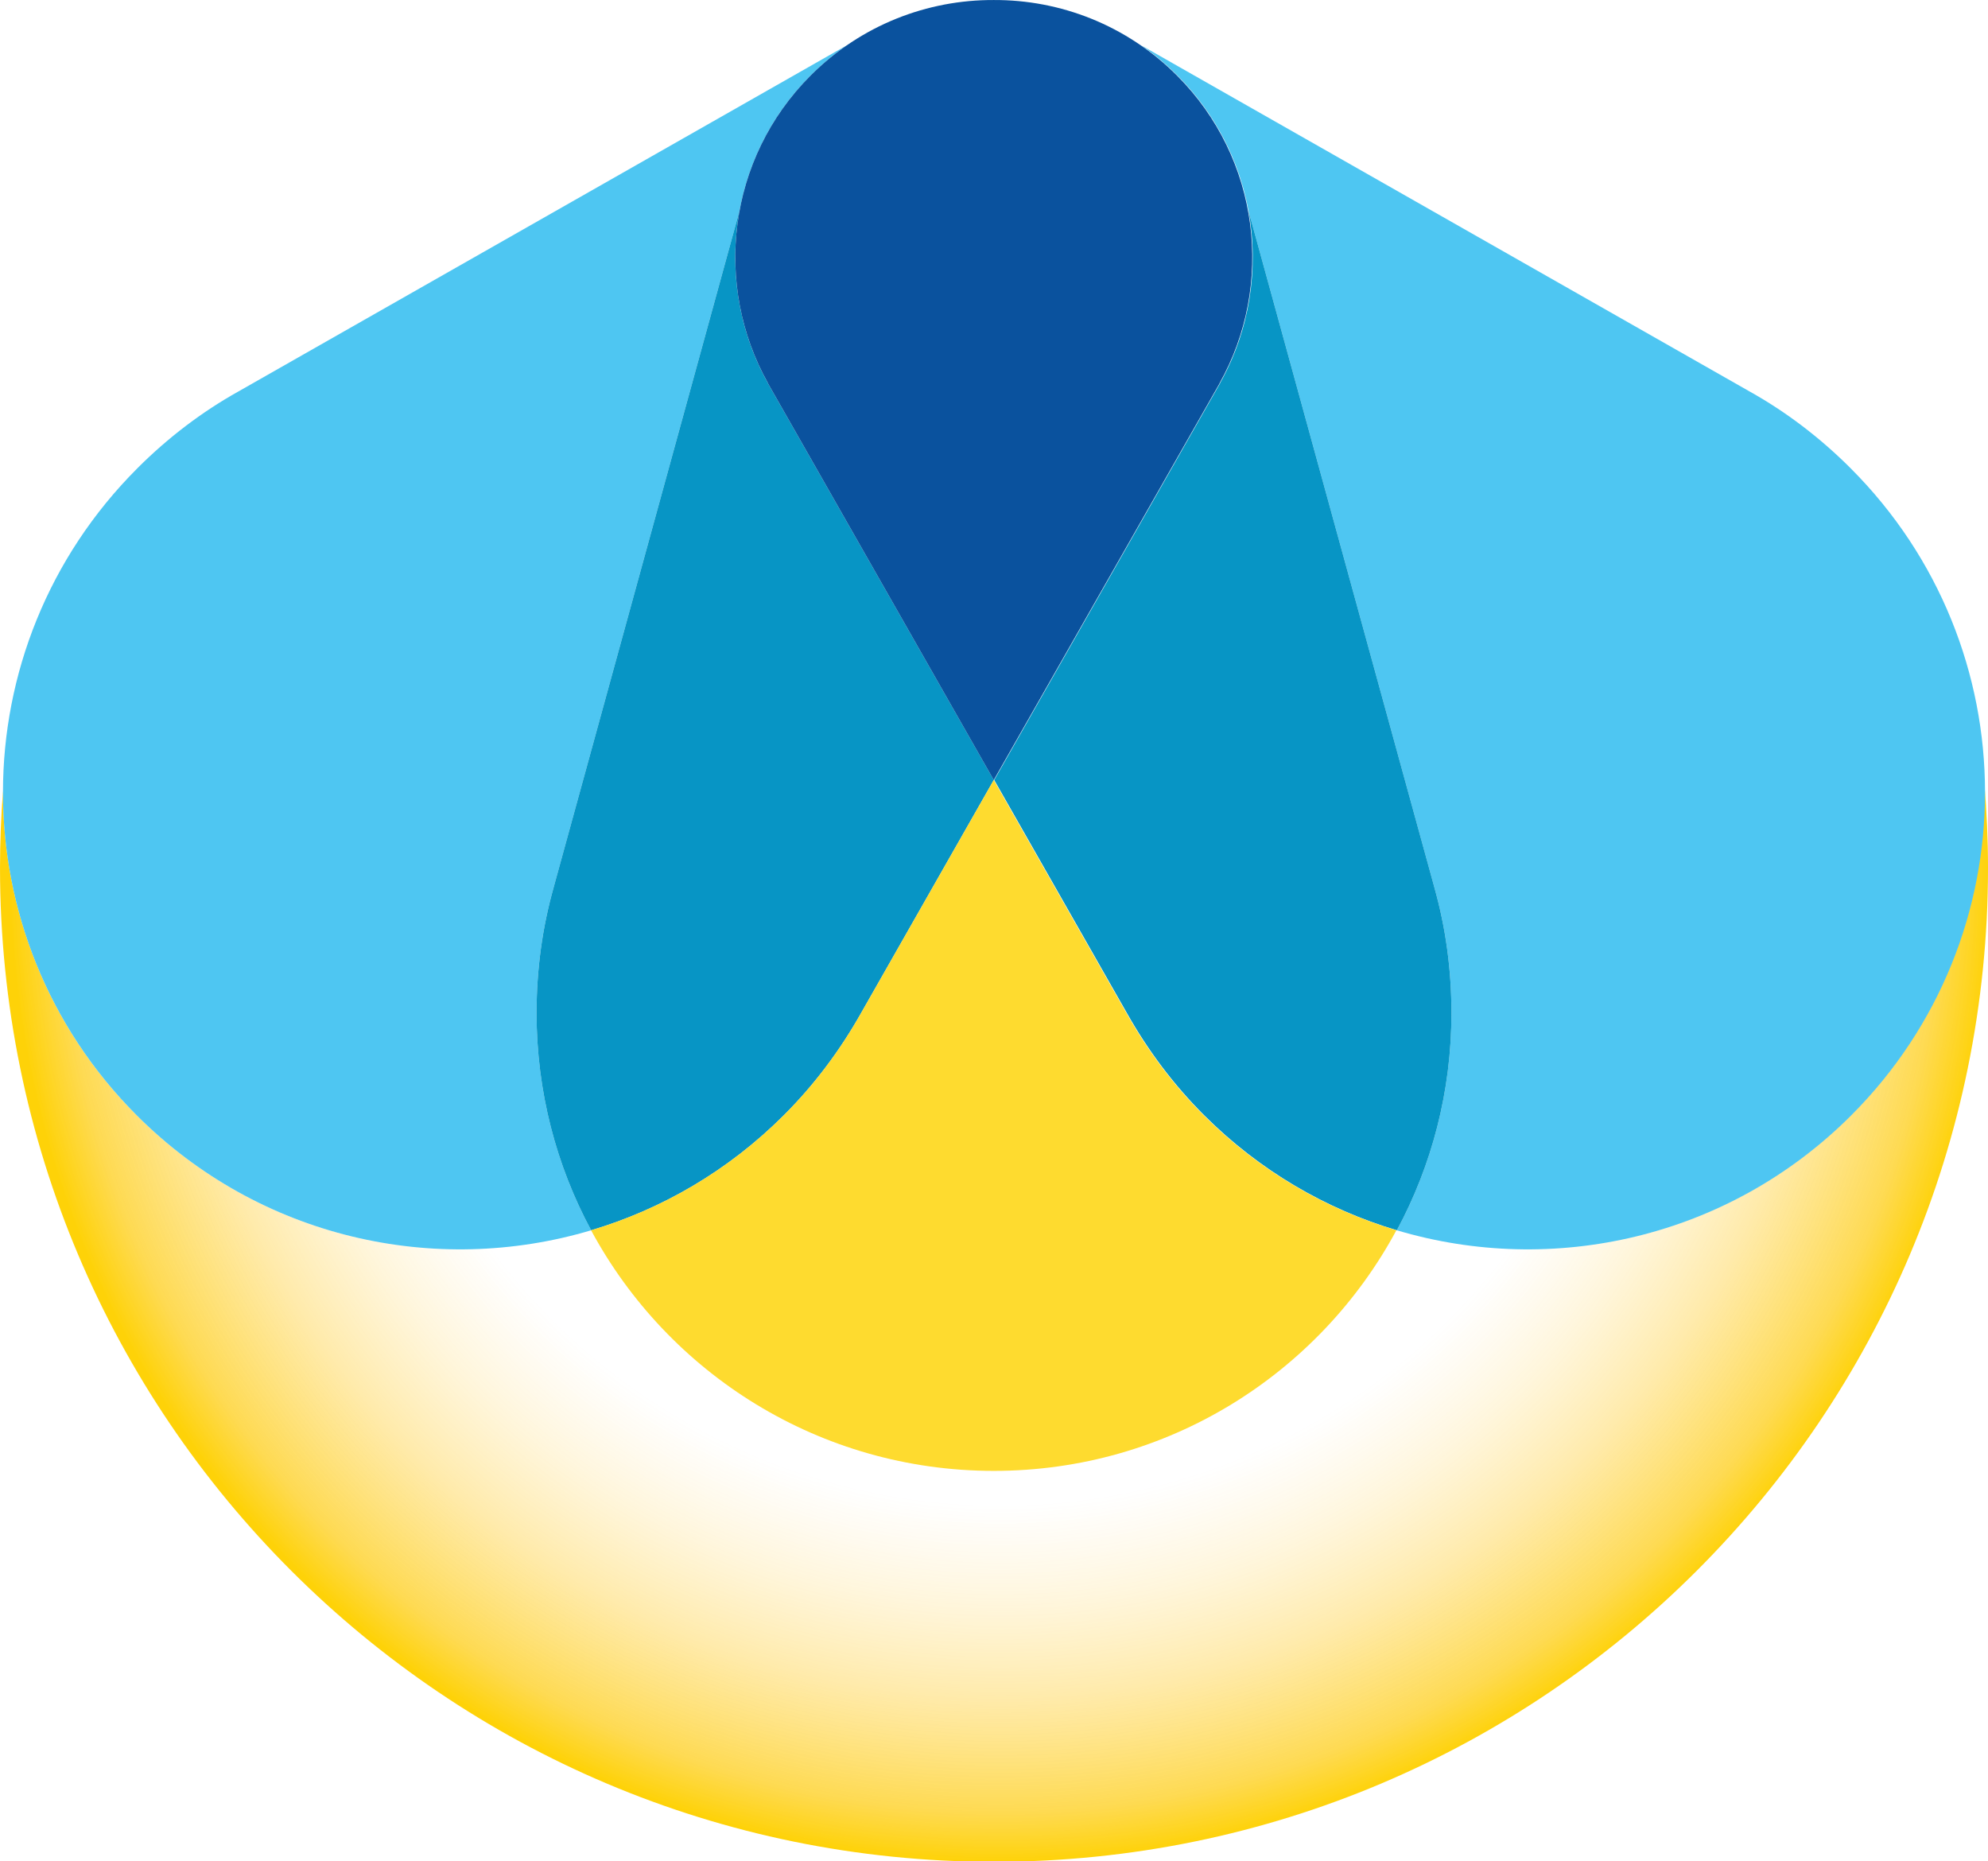
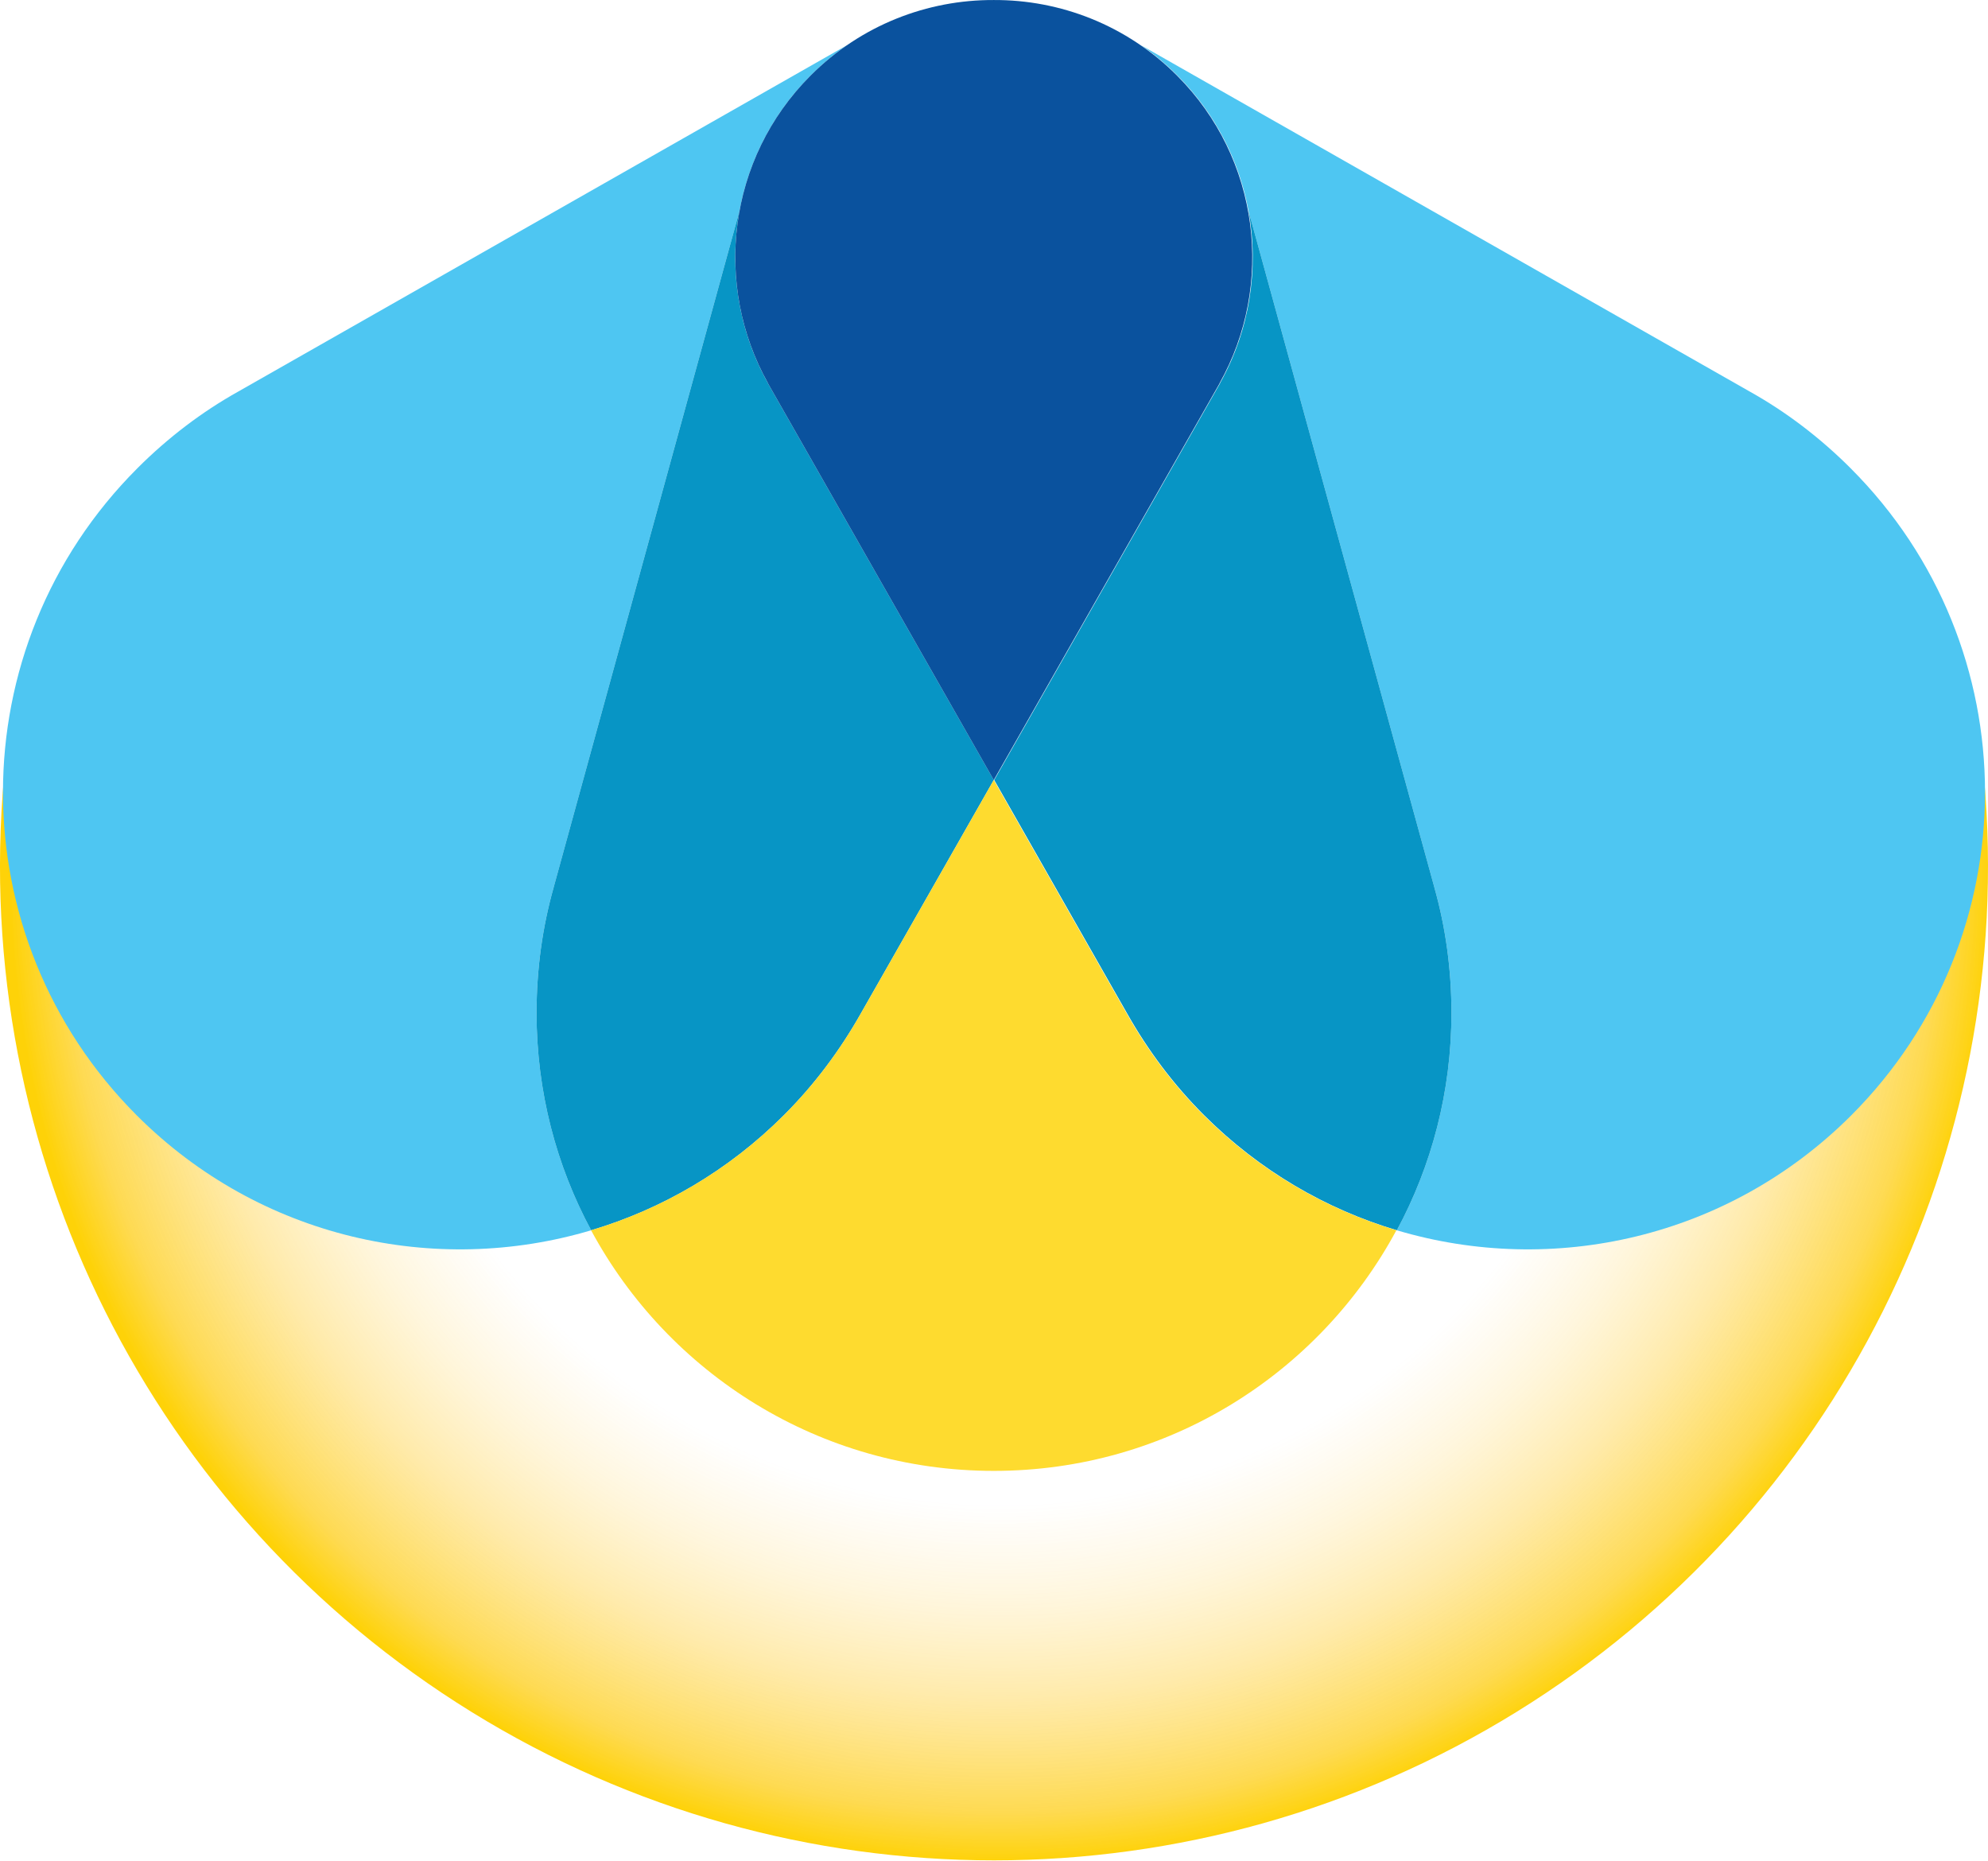
<svg xmlns="http://www.w3.org/2000/svg" xmlns:xlink="http://www.w3.org/1999/xlink" viewBox="0 0 1000 936">
  <radialGradient id="f" gradientUnits="userSpaceOnUse" cy="438.46" cx="503.24" r="498.32">
    <stop stop-color="#fff" stop-opacity=".6" offset=".638" />
    <stop stop-color="#fffaee" stop-opacity=".638" offset=".673" />
    <stop stop-color="#fff2cd" stop-opacity=".713" offset=".741" />
    <stop stop-color="#ffe698" stop-opacity=".817" offset=".834" />
    <stop stop-color="#fed848" stop-opacity=".944" offset=".949" />
    <stop stop-color="#fed208" offset="1" />
  </radialGradient>
-   <path fill="url(#f)" d="m998.17 394.22c1.12 60.235-21.233 120.78-67.226 166.78-61.872 61.871-150.16 81.121-228.53 57.774-38.818 72.077-114.88 121.02-202.5 121.02-87.613 0-163.74-48.938-202.59-121.01-78.36 23.33-166.63 4.08-228.5-57.78-45.09-45.1-67.508-104.19-67.316-163.25-.983 12.75-1.504 25.65-1.504 38.65 0 276.15 223.85 500 499.99 500s500.01-223.85 500.01-500c0-14.21-.65-28.27-1.83-42.18z" />
+   <path fill="url(#f)" d="m2 391 a 500 500 1 1 0 996 0 z" />
  <g id="l">
    <path fill="#4ec6f2" id="b" d="m69.091 235.52c15.505-15.5 32.537-28.412 50.821-38.626l306.03-174.1c-6.392 4.408-12.469 9.446-18.156 15.144-19.295 19.295-31.233 43.167-35.806 68.126l-93.45 340.15c-5.702 20.155-8.624 41.324-8.624 63.263 0 39.559 9.95 76.781 27.457 109.3-78.38 23.35-166.66 4.1-228.54-57.77-89.903-89.91-89.724-235.48.271-325.48z" />
    <path fill="#0795c5" d="m278.52 446.21l93.457-340.15c-5.35 29.276-.585 60.029 14.325 86.645-.055-.014-.078-.023-.078-.023l113.66 199.62-66.96 117.6c-10.301 18.198-23.03 35.408-38.539 50.912-28.061 28.061-61.524 47.378-97.028 57.958-17.507-32.522-27.457-69.745-27.457-109.3.01-21.94 2.93-43.11 8.63-63.26z" />
  </g>
  <use xlink:href="#l" transform="translate(1000)scale(-1 1)" />
  <path fill="#0a529e" d="m499.89 392.31l113.66-199.62s-.022.009-.073.023c27.612-49.312 20.447-112.84-21.48-154.77-25.426-25.426-58.785-38.073-92.104-37.932-33.318-.142-66.678 12.505-92.104 37.932-41.933 41.928-49.088 105.46-21.48 154.77-.055-.014-.078-.023-.078-.023l113.65 199.62z" />
  <path fill="#fedb2f" d="m605.38 560.82c-15.505-15.504-28.229-32.714-38.54-50.912l-66.956-117.6-66.96 117.59c-10.301 18.198-23.03 35.408-38.539 50.912-28.061 28.061-61.524 47.378-97.028 57.958-.014 0-.023 0-.032.01 38.855 72.072 114.98 121.01 202.59 121.01 87.618 0 163.68-48.942 202.5-121.02-35.49-10.58-68.97-29.89-97.03-57.95z" />
</svg>
